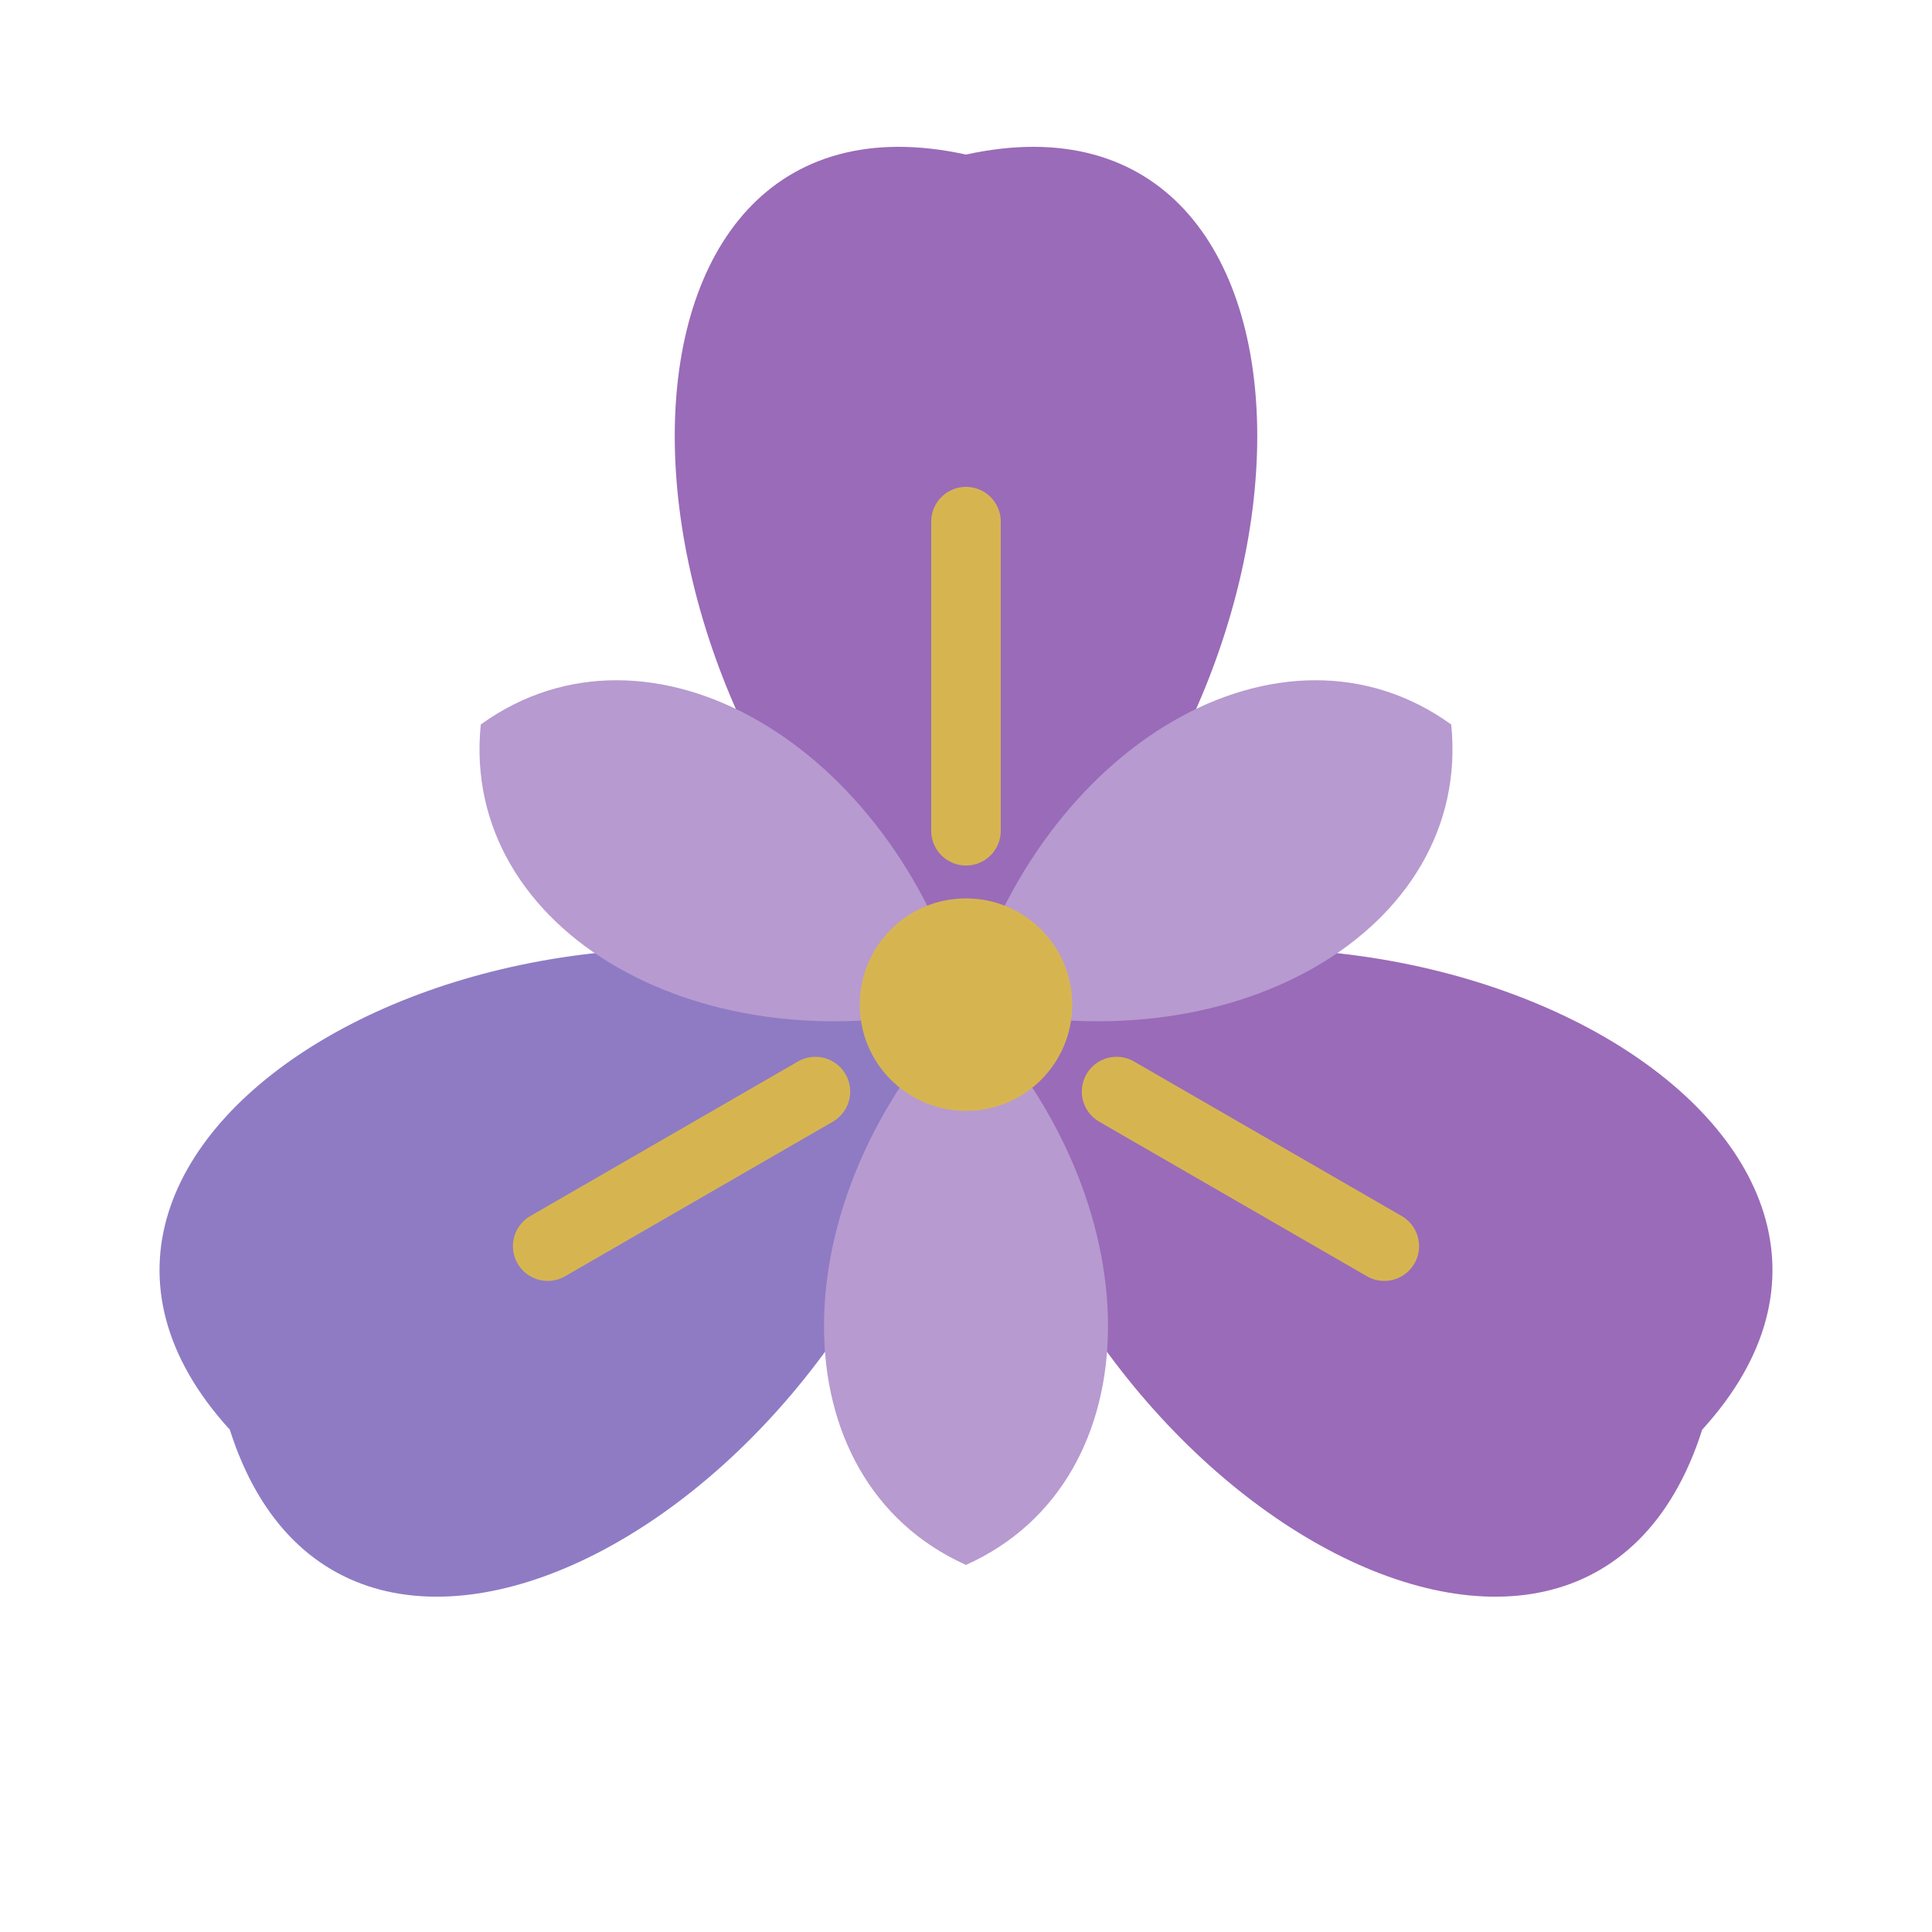
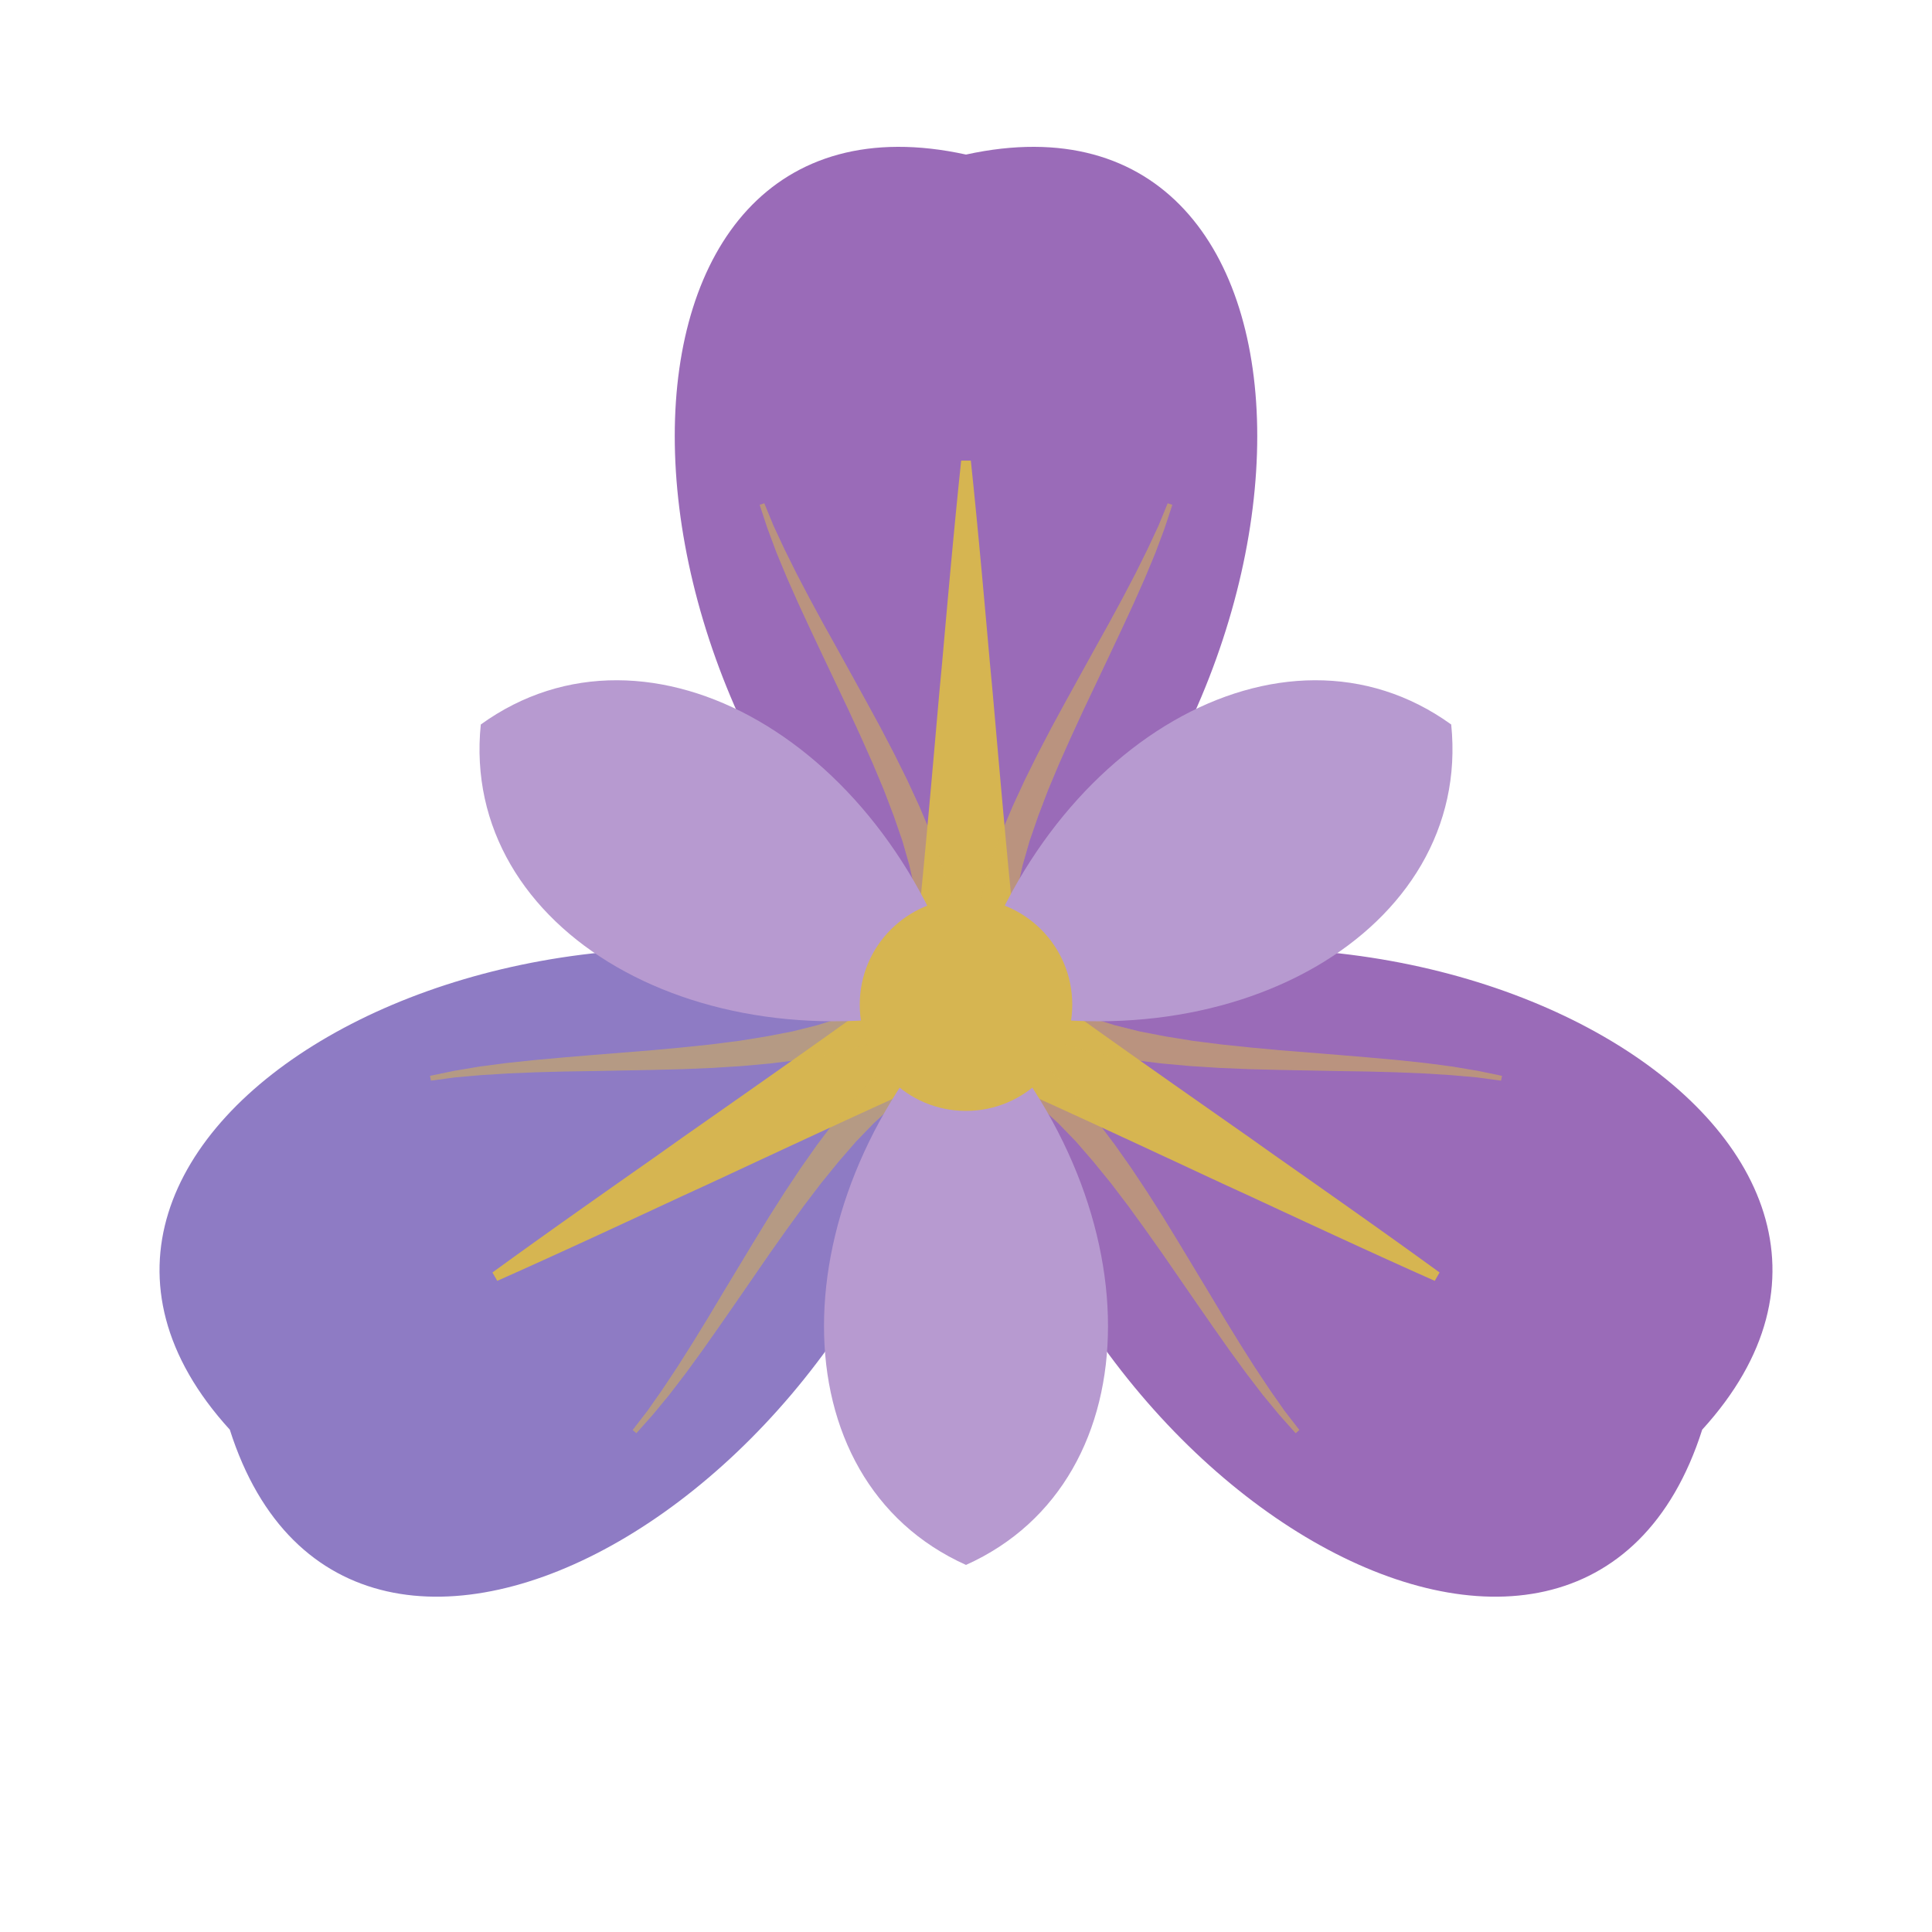
<svg xmlns="http://www.w3.org/2000/svg" viewBox="0 0 100 100">
  <g transform="translate(50 52) rotate(0)">
    <path d="M0 0 C-20.1 -15.4 -20.1 -48.4 0 -44 C20.1 -48.4 20.1 -15.4 0 0 Z" fill="#9A6BB8" />
-     <path d="M0 -9 V-25" fill="none" stroke="#D6B551" stroke-width="3.6" stroke-linecap="round" />
+     <g fill="#D6B551">
+       <path d="M2.50 -4.00 L2.36 -5.39 L2.22 -6.83 L2.08 -8.32 L1.94 -9.85 L1.80 -11.40 L1.66 -12.98 L1.52 -14.57 L1.38 -16.16 L1.23 -17.76 L1.09 -19.34 L0.95 -20.90 L0.81 -22.44 L0.67 -23.94 L0.53 -25.40 L0.39 -26.81 L0.25 -28.16 L-0.25 -28.16 L-0.39 -26.81 L-0.53 -25.40 L-0.67 -23.94 L-0.81 -22.44 L-0.95 -20.90 L-1.09 -19.34 L-1.23 -17.76 L-1.38 -16.16 L-1.52 -14.57 L-1.66 -12.98 L-1.80 -11.40 L-1.94 -9.85 L-2.08 -8.32 L-2.22 -6.83 L-2.36 -5.39 L-2.50 -4.00 Z" />
+       <circle cx="0.00" cy="-4.00" r="2.50" />
+     </g>
+     <g fill="#D6B551" opacity="0.55">
+       <path d="M-0.71 -5.13 L-1.00 -6.39 L-1.39 -7.67 L-1.87 -8.98 L-2.43 -10.30 L-3.05 -11.64 L-3.72 -12.99 L-4.43 -14.35 L-5.17 -15.71 L-5.92 -17.07 L-6.66 -18.41 L-7.40 -19.74 L-8.11 -21.05 L-8.78 -22.33 L-9.40 -23.58 L-9.96 -24.78 L-10.44 -25.95 L-10.68 -25.87 L-10.28 -24.66 L-9.81 -23.40 L-9.27 -22.10 L-8.68 -20.77 L-8.05 -19.41 L-7.40 -18.03 L-6.74 -16.64 L-6.08 -15.25 L-5.44 -13.86 L-4.82 -12.47 L-4.25 -11.11 L-3.74 -9.77 L-3.29 -8.47 L-2.93 -7.21 L-2.66 -6.01 L-2.49 -4.87 Z" />
+       <circle cx="-1.60" cy="-5.00" r="0.90" />
+     </g>
+     <g fill="#D6B551" opacity="0.55">
+       <path d="M2.49 -4.87 L2.66 -6.01 L2.93 -7.21 L3.29 -8.47 L3.74 -9.77 L4.25 -11.11 L4.82 -12.47 L5.44 -13.86 L6.08 -15.25 L6.74 -16.64 L7.40 -18.03 L8.05 -19.41 L8.68 -20.77 L9.27 -22.10 L9.81 -23.40 L10.28 -24.66 L10.68 -25.87 L10.44 -25.95 L9.96 -24.78 L9.40 -23.58 L8.78 -22.33 L8.11 -21.05 L7.40 -19.74 L6.66 -18.41 L5.92 -17.07 L5.17 -15.71 L4.43 -14.35 L3.72 -12.99 L3.05 -11.64 L2.43 -10.30 L1.87 -8.98 L1.39 -7.67 L1.00 -6.39 L0.71 -5.13 Z" />
+       <circle cx="1.60" cy="-5.00" r="0.90" />
+     </g>
  </g>
  <g transform="translate(50 52) rotate(120)">
    <path d="M0 0 C-20.1 -15.4 -20.1 -48.4 0 -44 C20.1 -48.4 20.1 -15.4 0 0 Z" fill="#9A6BB8" />
-     <path d="M0 -9 V-25" fill="none" stroke="#D6B551" stroke-width="3.6" stroke-linecap="round" />
+     <g fill="#D6B551">
+       <path d="M2.50 -4.00 L2.36 -5.39 L2.22 -6.83 L2.08 -8.32 L1.94 -9.85 L1.80 -11.40 L1.66 -12.98 L1.52 -14.57 L1.38 -16.16 L1.23 -17.76 L1.09 -19.34 L0.95 -20.90 L0.81 -22.44 L0.67 -23.94 L0.53 -25.40 L0.39 -26.81 L0.25 -28.16 L-0.25 -28.16 L-0.39 -26.81 L-0.53 -25.40 L-0.67 -23.94 L-0.81 -22.44 L-0.95 -20.90 L-1.09 -19.34 L-1.23 -17.76 L-1.38 -16.16 L-1.52 -14.57 L-1.66 -12.98 L-1.80 -11.40 L-1.94 -9.85 L-2.08 -8.32 L-2.22 -6.83 L-2.36 -5.39 L-2.50 -4.00 Z" />
+       <circle cx="0.00" cy="-4.00" r="2.50" />
+     </g>
+     <g fill="#D6B551" opacity="0.55">
+       <path d="M-0.71 -5.13 L-1.00 -6.39 L-1.39 -7.67 L-1.87 -8.98 L-2.43 -10.30 L-3.05 -11.64 L-3.72 -12.99 L-4.43 -14.35 L-5.17 -15.71 L-5.92 -17.07 L-6.66 -18.41 L-7.40 -19.74 L-8.11 -21.05 L-8.78 -22.33 L-9.40 -23.58 L-9.96 -24.78 L-10.44 -25.95 L-10.68 -25.87 L-10.28 -24.66 L-9.81 -23.40 L-9.27 -22.10 L-8.68 -20.77 L-8.05 -19.41 L-7.40 -18.03 L-6.74 -16.64 L-6.08 -15.25 L-5.44 -13.86 L-4.82 -12.47 L-4.25 -11.11 L-3.74 -9.77 L-3.29 -8.47 L-2.93 -7.21 L-2.66 -6.01 L-2.49 -4.87 Z" />
+       <circle cx="-1.60" cy="-5.00" r="0.90" />
+     </g>
+     <g fill="#D6B551" opacity="0.55">
+       <path d="M2.49 -4.87 L2.66 -6.01 L2.93 -7.21 L3.29 -8.47 L3.74 -9.77 L4.25 -11.11 L4.82 -12.47 L5.44 -13.86 L6.08 -15.25 L6.74 -16.64 L7.40 -18.03 L8.05 -19.41 L8.68 -20.77 L9.27 -22.10 L9.81 -23.40 L10.28 -24.66 L10.68 -25.87 L10.44 -25.95 L9.96 -24.78 L9.40 -23.58 L8.78 -22.33 L8.11 -21.05 L7.40 -19.74 L6.66 -18.41 L5.92 -17.07 L5.17 -15.71 L4.43 -14.35 L3.72 -12.99 L3.05 -11.64 L2.43 -10.30 L1.87 -8.98 L1.39 -7.67 L1.00 -6.39 L0.71 -5.13 Z" />
+       <circle cx="1.60" cy="-5.00" r="0.90" />
+     </g>
  </g>
  <g transform="translate(50 52) rotate(240)">
    <path d="M0 0 C-20.1 -15.4 -20.1 -48.4 0 -44 C20.1 -48.4 20.1 -15.4 0 0 Z" fill="#8E7BC4" />
-     <path d="M0 -9 V-25" fill="none" stroke="#D6B551" stroke-width="3.6" stroke-linecap="round" />
+     <g fill="#D6B551">
+       <path d="M2.50 -4.00 L2.36 -5.39 L2.22 -6.83 L2.08 -8.32 L1.94 -9.85 L1.80 -11.40 L1.66 -12.98 L1.52 -14.57 L1.38 -16.16 L1.23 -17.76 L1.09 -19.34 L0.95 -20.90 L0.81 -22.44 L0.67 -23.94 L0.53 -25.40 L0.39 -26.81 L0.25 -28.16 L-0.25 -28.16 L-0.39 -26.81 L-0.53 -25.40 L-0.67 -23.94 L-0.81 -22.44 L-0.95 -20.90 L-1.09 -19.34 L-1.23 -17.76 L-1.38 -16.16 L-1.52 -14.57 L-1.66 -12.98 L-1.80 -11.40 L-1.94 -9.85 L-2.08 -8.32 L-2.22 -6.83 L-2.36 -5.39 L-2.50 -4.00 Z" />
+       <circle cx="0.00" cy="-4.00" r="2.50" />
+     </g>
+     <g fill="#D6B551" opacity="0.55">
+       <path d="M-0.71 -5.13 L-1.00 -6.39 L-1.39 -7.67 L-1.87 -8.98 L-2.43 -10.30 L-3.05 -11.64 L-3.72 -12.99 L-4.43 -14.35 L-5.17 -15.71 L-5.92 -17.07 L-6.66 -18.41 L-7.40 -19.74 L-8.11 -21.05 L-8.78 -22.33 L-9.40 -23.58 L-9.96 -24.78 L-10.44 -25.95 L-10.68 -25.87 L-10.28 -24.66 L-9.81 -23.40 L-9.27 -22.10 L-8.68 -20.77 L-8.05 -19.41 L-7.40 -18.03 L-6.74 -16.64 L-6.08 -15.25 L-5.44 -13.86 L-4.82 -12.47 L-4.25 -11.11 L-3.74 -9.77 L-3.29 -8.47 L-2.93 -7.21 L-2.66 -6.01 L-2.49 -4.87 Z" />
+       <circle cx="-1.60" cy="-5.00" r="0.90" />
+     </g>
+     <g fill="#D6B551" opacity="0.55">
+       <path d="M2.49 -4.87 L2.66 -6.01 L2.93 -7.21 L3.29 -8.47 L3.74 -9.77 L4.25 -11.11 L4.82 -12.47 L5.44 -13.86 L6.08 -15.25 L6.74 -16.64 L7.40 -18.03 L8.05 -19.41 L8.68 -20.77 L9.27 -22.10 L9.81 -23.40 L10.28 -24.66 L10.68 -25.87 L10.44 -25.95 L9.96 -24.78 L9.40 -23.58 L8.78 -22.33 L8.11 -21.05 L7.40 -19.74 L6.66 -18.41 L5.92 -17.07 L5.17 -15.71 L4.43 -14.35 L3.72 -12.99 L3.05 -11.64 L2.43 -10.30 L1.87 -8.98 L1.39 -7.67 L1.00 -6.39 L0.71 -5.13 Z" />
+       <circle cx="1.60" cy="-5.00" r="0.90" />
+     </g>
  </g>
  <g transform="translate(50 52) rotate(60)">
    <path d="M0 0 C-9.8 -10.1 -9.8 -24.6 0 -29 C9.8 -24.6 9.8 -10.1 0 0 Z" fill="#B79AD0" />
  </g>
  <g transform="translate(50 52) rotate(180)">
    <path d="M0 0 C-9.8 -10.1 -9.8 -24.6 0 -29 C9.8 -24.6 9.8 -10.1 0 0 Z" fill="#B79AD0" />
  </g>
  <g transform="translate(50 52) rotate(300)">
    <path d="M0 0 C-9.8 -10.1 -9.8 -24.6 0 -29 C9.8 -24.6 9.8 -10.1 0 0 Z" fill="#B79AD0" />
  </g>
  <circle cx="50" cy="52" r="5.5" fill="#D6B551" />
</svg>
